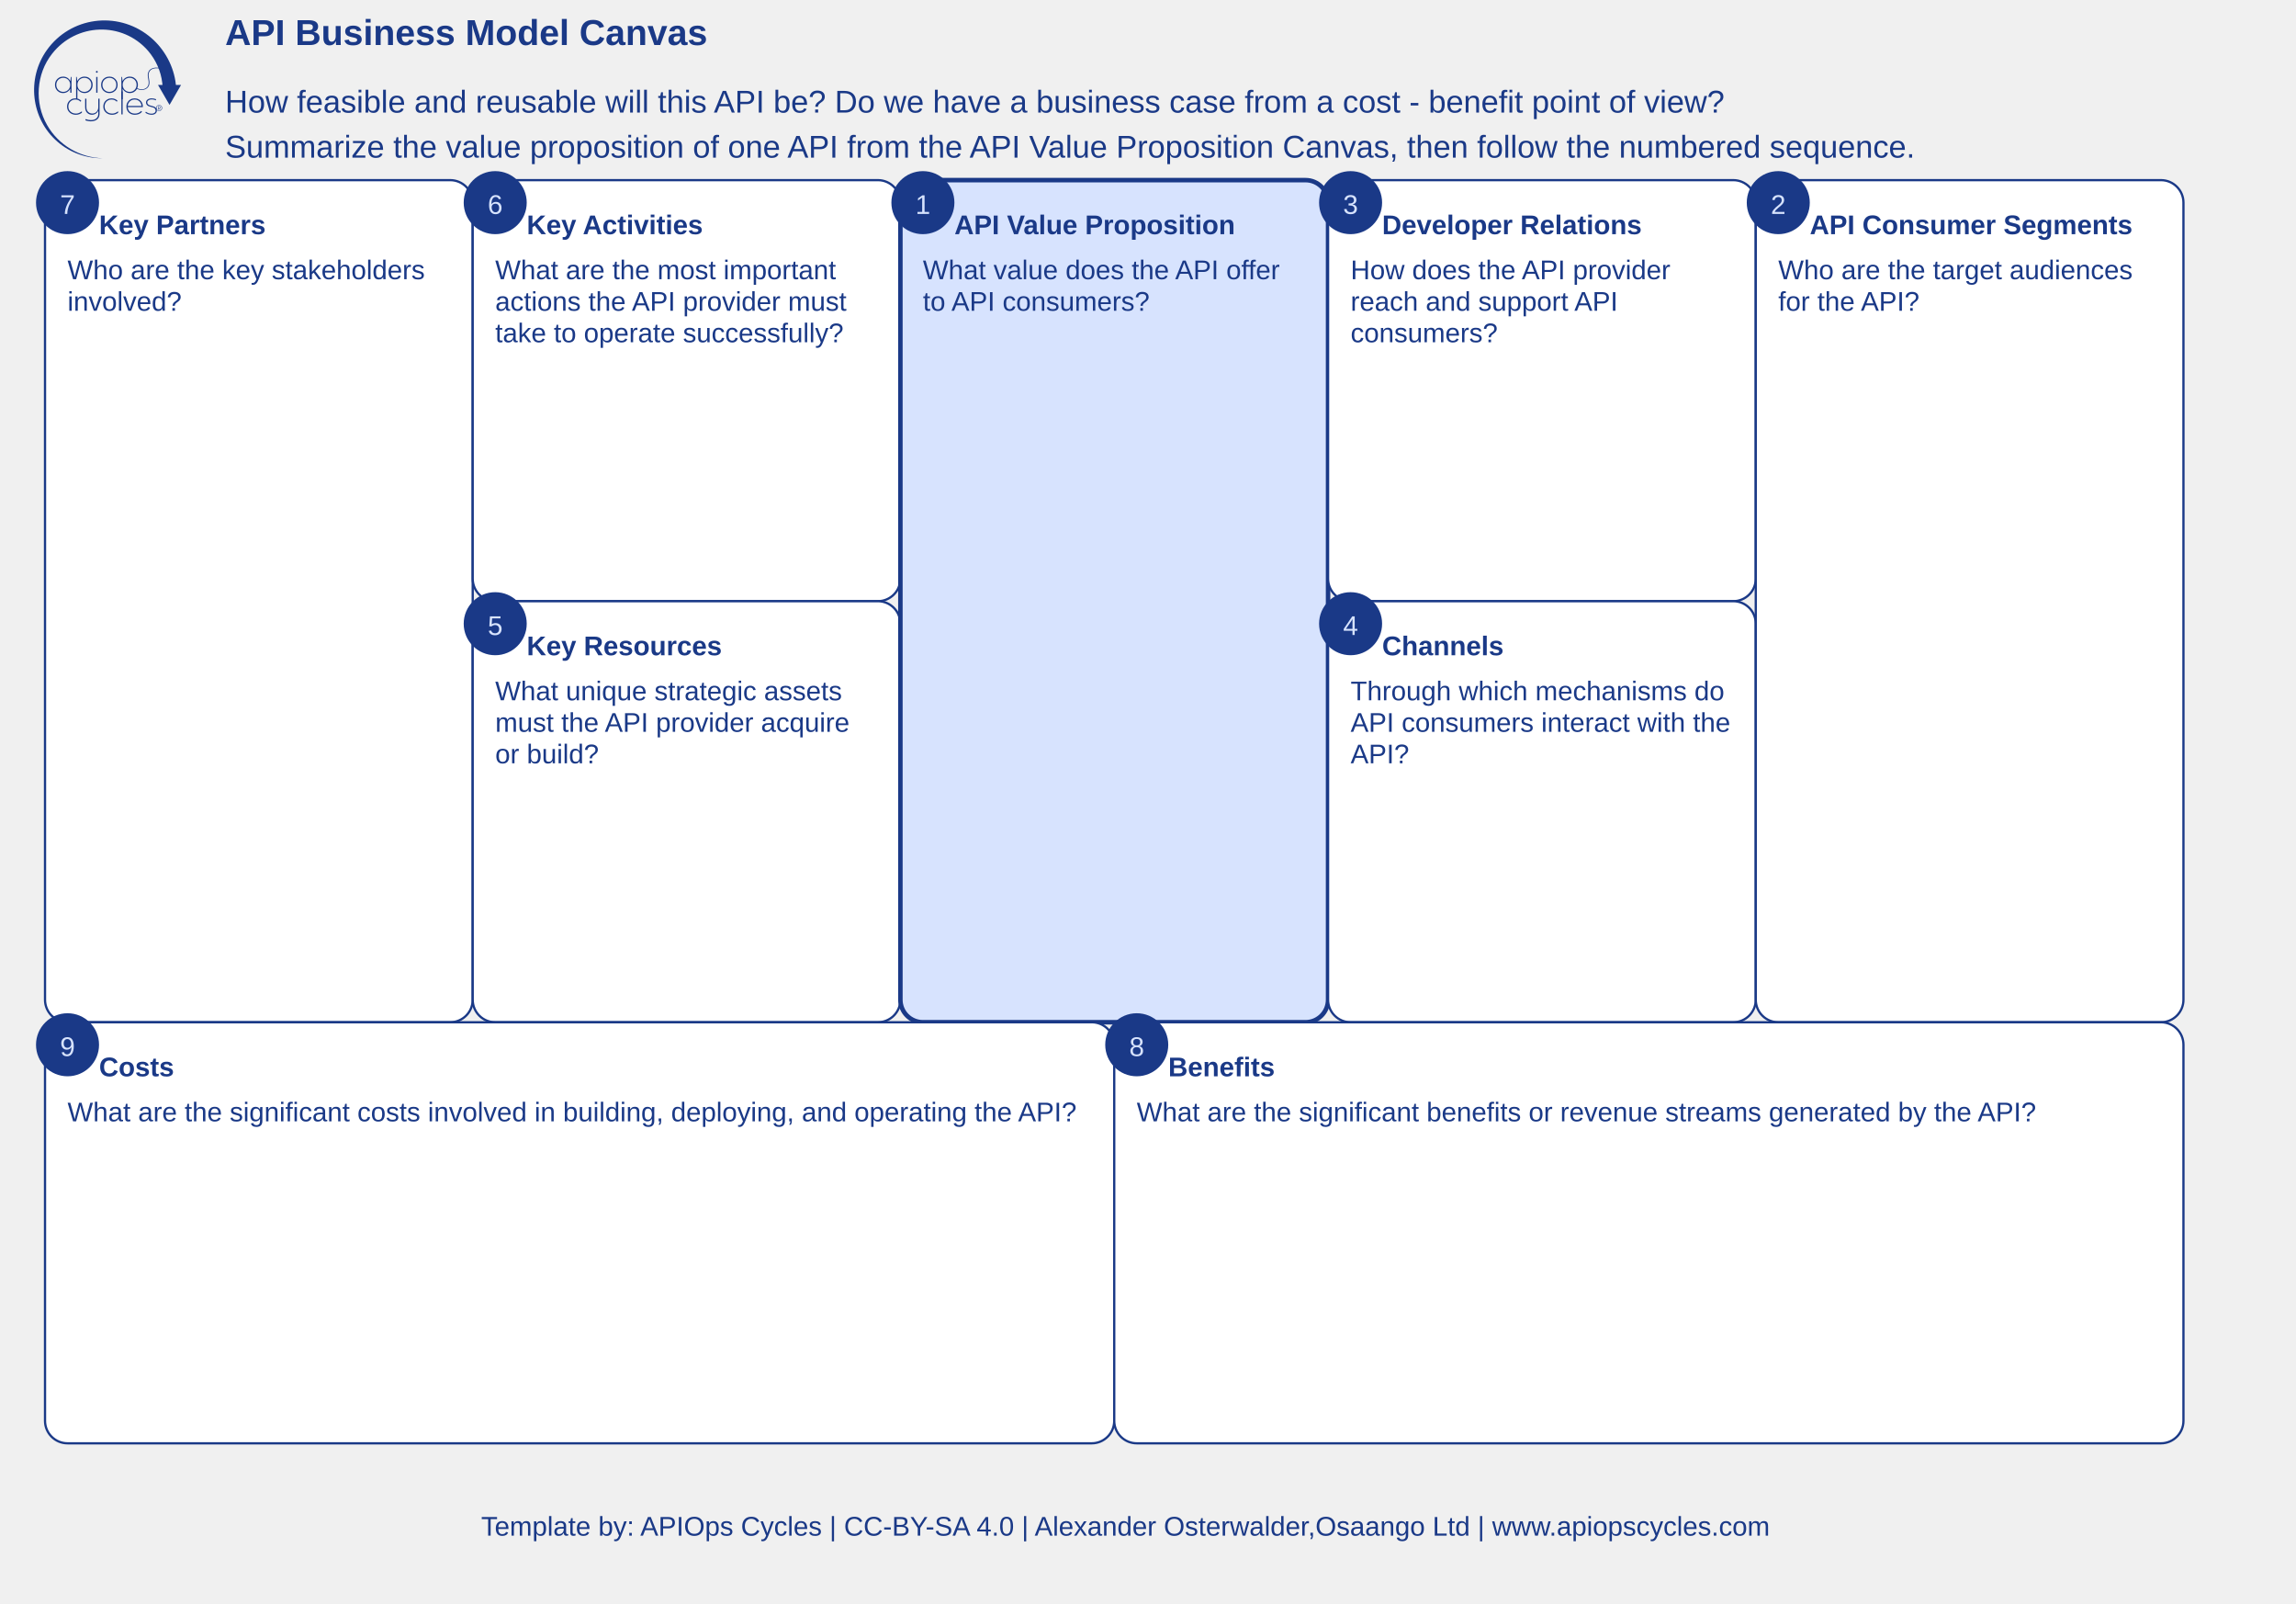
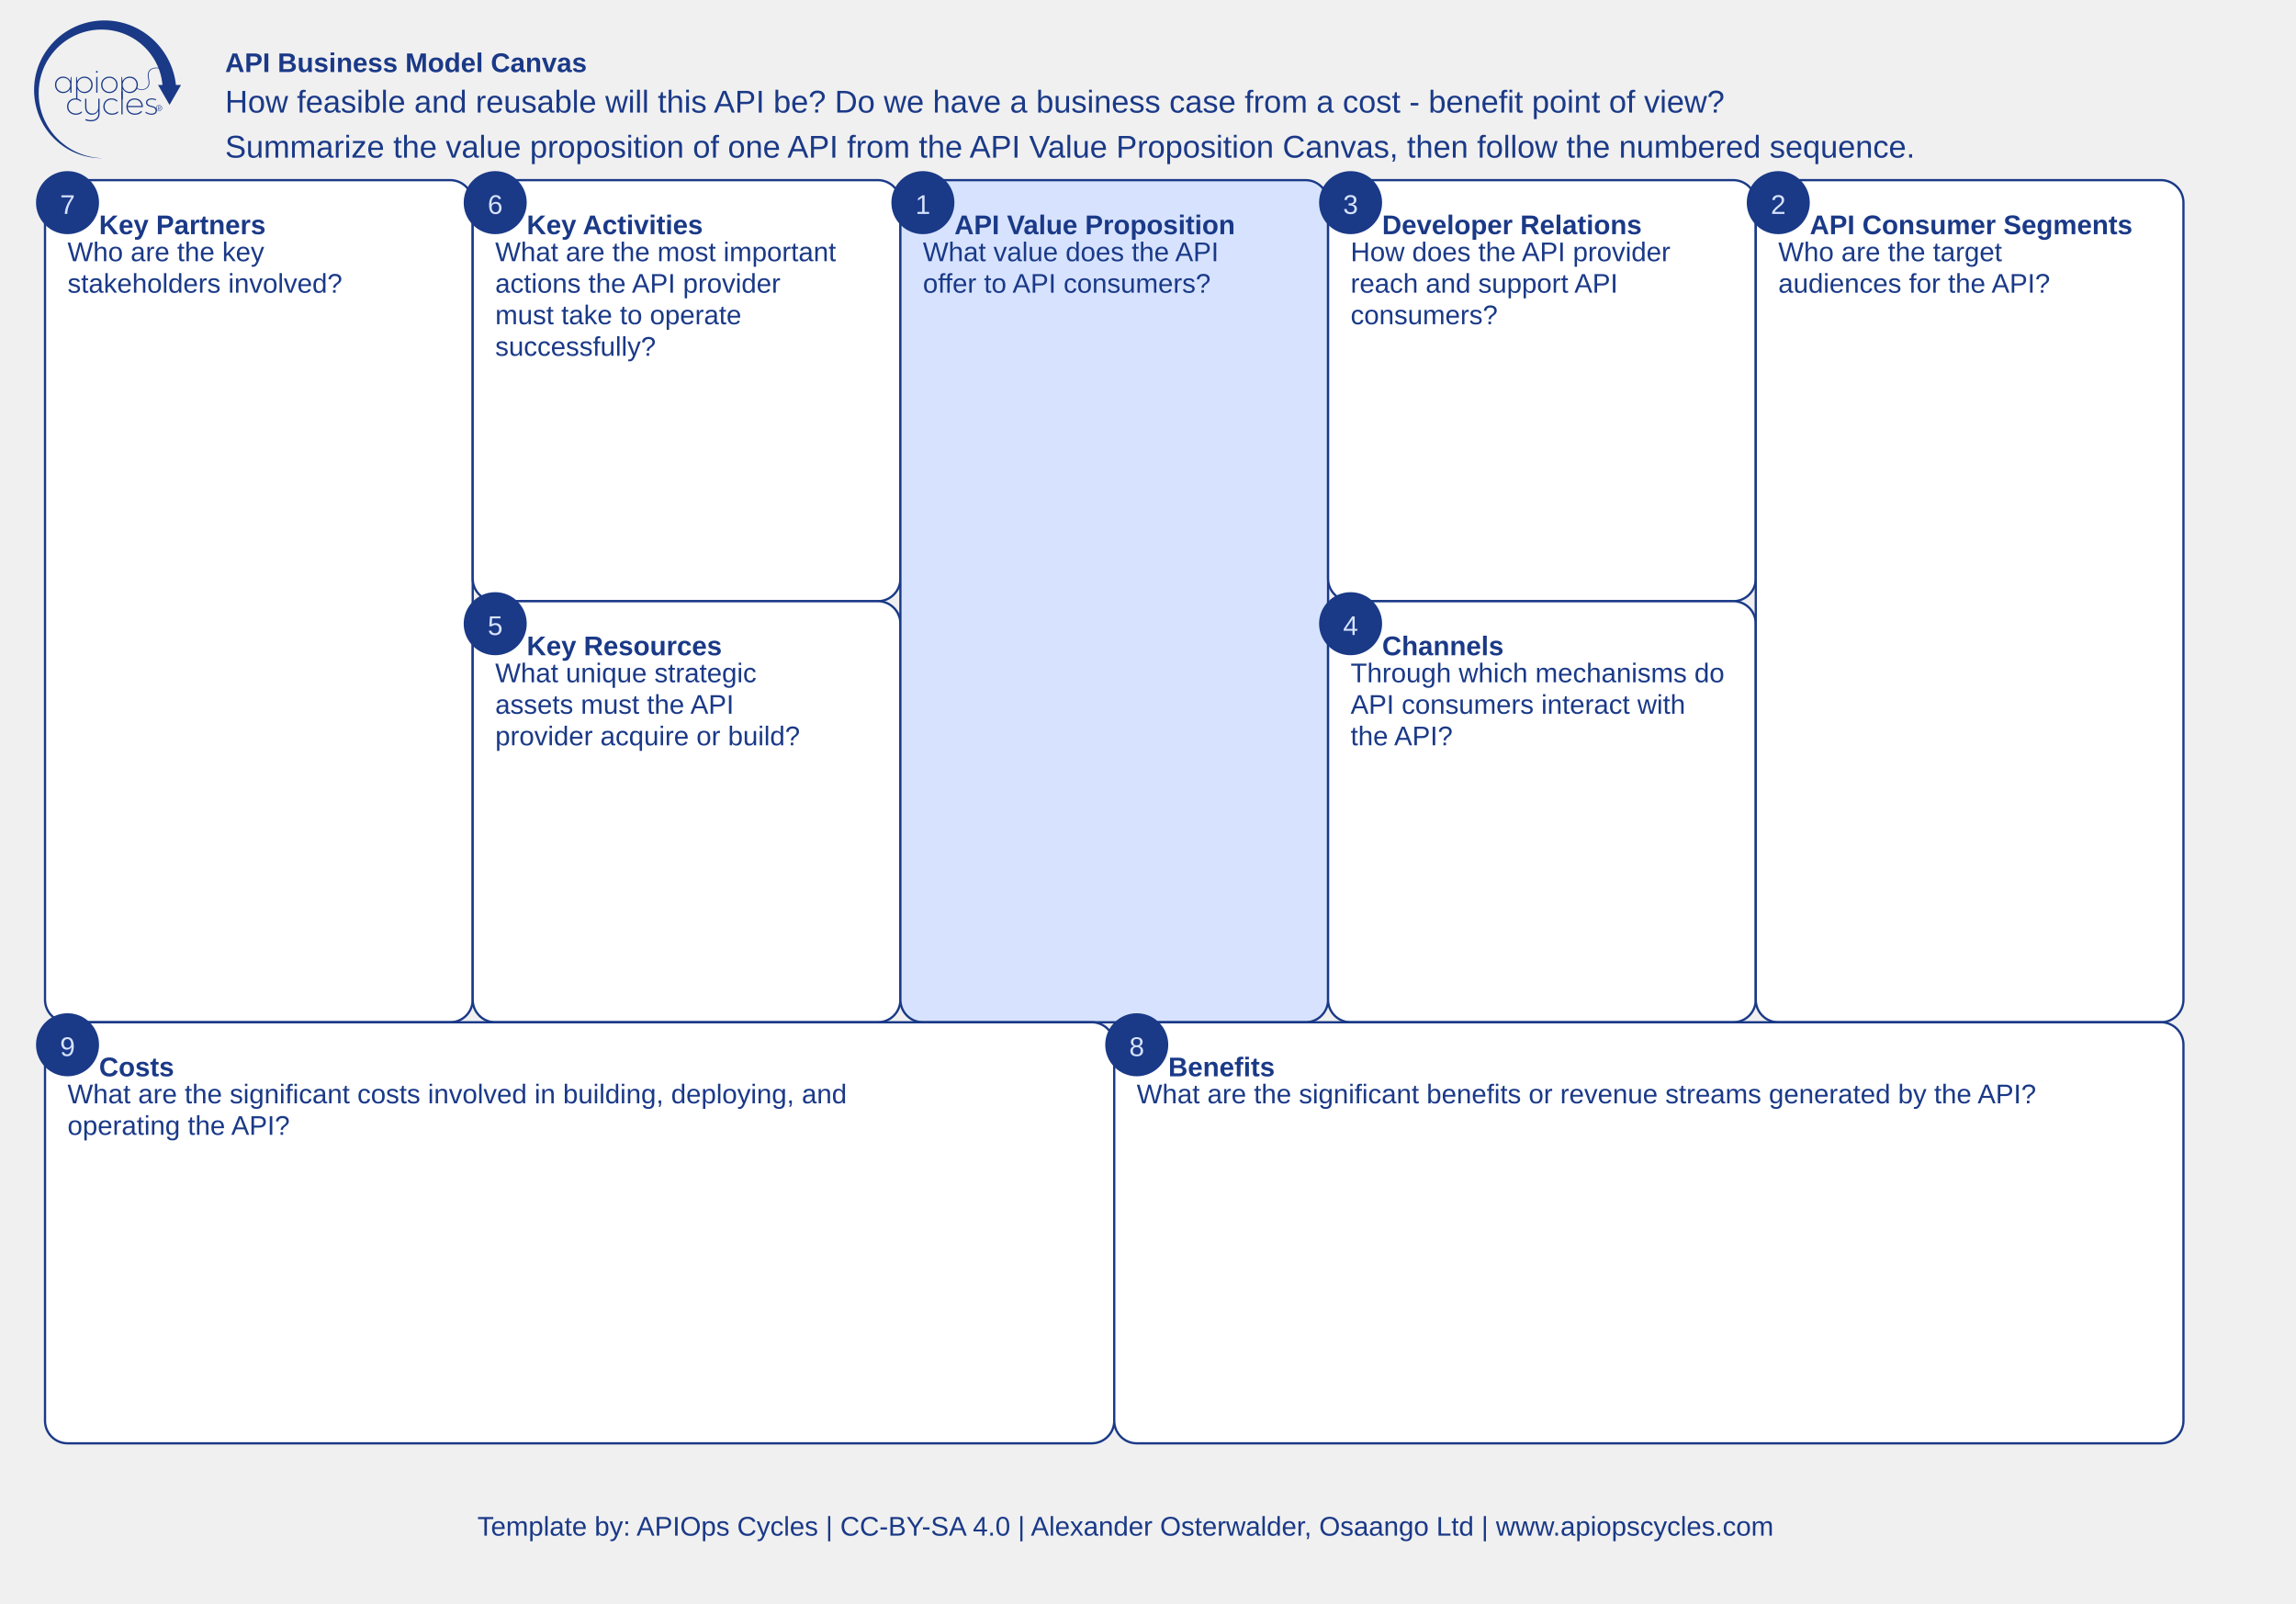
- <svg xmlns="http://www.w3.org/2000/svg" width="1020" height="712" style="background-color: rgb(245, 245, 255);">
-   <text x="100" y="20" text-anchor="start" font-family="Arial, sans-serif" font-size="16px" font-weight="bold" fill="#1a3987">API Business Model Canvas</text>
-   <text x="100" y="50" text-anchor="start" font-family="Arial, sans-serif" font-size="14px" fill="#1a3987">How feasible and reusable will this API be? Do we have a business case from a cost - benefit point of view?</text>
-   <text x="100" y="70" text-anchor="start" font-family="Arial, sans-serif" font-size="14px" fill="#1a3987">Summarize the value proposition of one API from the API Value Proposition Canvas, then follow the numbered sequence.</text>
-   <text x="500" y="682" text-anchor="middle" font-family="Arial, sans-serif" font-size="12" fill="#1a3987">Template by: APIOps Cycles | CC-BY-SA 4.0 | Alexander Osterwalder,Osaango Ltd | <a href="http://www.apiopscycles.com" target="_blank">www.apiopscycles.com</a>
-   </text>
-   <rect x="20" y="80" width="190" height="374" fill="#ffffff" stroke="#1a3987" rx="10" ry="10" stroke-width="1" />
-   <circle cx="30" cy="90" r="14" fill="#1a3987" />
-   <text x="30" y="95" text-anchor="middle" font-family="Arial, sans-serif" font-size="12px" fill="#d7e3fe">7</text>
-   <text x="44" y="104" font-family="Arial, sans-serif" font-size="12px" font-weight="bold" fill="#1a3987">Key Partners</text>
-   <g />
-   <text x="30" y="124" font-family="Arial, sans-serif" font-size="12px" fill="#1a3987">Who are the key stakeholders </text>
-   <text x="30" y="138" font-family="Arial, sans-serif" font-size="12px" fill="#1a3987">involved? </text>
-   <rect x="210" y="80" width="190" height="187" fill="#ffffff" stroke="#1a3987" rx="10" ry="10" stroke-width="1" />
-   <circle cx="220" cy="90" r="14" fill="#1a3987" />
-   <text x="220" y="95" text-anchor="middle" font-family="Arial, sans-serif" font-size="12px" fill="#d7e3fe">6</text>
-   <text x="234" y="104" font-family="Arial, sans-serif" font-size="12px" font-weight="bold" fill="#1a3987">Key Activities</text>
-   <g />
-   <text x="220" y="124" font-family="Arial, sans-serif" font-size="12px" fill="#1a3987">What are the most important </text>
-   <text x="220" y="138" font-family="Arial, sans-serif" font-size="12px" fill="#1a3987">actions the API provider must </text>
-   <text x="220" y="152" font-family="Arial, sans-serif" font-size="12px" fill="#1a3987">take to operate successfully? </text>
-   <rect x="210" y="267" width="190" height="187" fill="#ffffff" stroke="#1a3987" rx="10" ry="10" stroke-width="1" />
-   <circle cx="220" cy="277" r="14" fill="#1a3987" />
-   <text x="220" y="282" text-anchor="middle" font-family="Arial, sans-serif" font-size="12px" fill="#d7e3fe">5</text>
-   <text x="234" y="291" font-family="Arial, sans-serif" font-size="12px" font-weight="bold" fill="#1a3987">Key Resources</text>
-   <g />
-   <text x="220" y="311" font-family="Arial, sans-serif" font-size="12px" fill="#1a3987">What unique strategic assets </text>
-   <text x="220" y="325" font-family="Arial, sans-serif" font-size="12px" fill="#1a3987">must the API provider acquire </text>
-   <text x="220" y="339" font-family="Arial, sans-serif" font-size="12px" fill="#1a3987">or build? </text>
-   <rect x="400" y="80" width="190" height="374" fill="#ffffff" stroke="#1a3987" rx="10" ry="10" stroke-width="1" />
-   <rect x="400" y="80" width="190" height="374" fill="#d7e3fe" stroke="#1a3987" rx="10" ry="10" stroke-width="2" />
-   <circle cx="410" cy="90" r="14" fill="#1a3987" />
-   <text x="410" y="95" text-anchor="middle" font-family="Arial, sans-serif" font-size="12px" fill="#d7e3fe">1</text>
-   <text x="424" y="104" font-family="Arial, sans-serif" font-size="12px" font-weight="bold" fill="#1a3987">API Value Proposition</text>
-   <g />
-   <text x="410" y="124" font-family="Arial, sans-serif" font-size="12px" fill="#1a3987">What value does the API offer </text>
-   <text x="410" y="138" font-family="Arial, sans-serif" font-size="12px" fill="#1a3987">to API consumers? </text>
-   <rect x="590" y="80" width="190" height="187" fill="#ffffff" stroke="#1a3987" rx="10" ry="10" stroke-width="1" />
-   <circle cx="600" cy="90" r="14" fill="#1a3987" />
-   <text x="600" y="95" text-anchor="middle" font-family="Arial, sans-serif" font-size="12px" fill="#d7e3fe">3</text>
-   <text x="614" y="104" font-family="Arial, sans-serif" font-size="12px" font-weight="bold" fill="#1a3987">Developer Relations</text>
-   <g />
-   <text x="600" y="124" font-family="Arial, sans-serif" font-size="12px" fill="#1a3987">How does the API provider </text>
-   <text x="600" y="138" font-family="Arial, sans-serif" font-size="12px" fill="#1a3987">reach and support API </text>
-   <text x="600" y="152" font-family="Arial, sans-serif" font-size="12px" fill="#1a3987">consumers? </text>
-   <rect x="590" y="267" width="190" height="187" fill="#ffffff" stroke="#1a3987" rx="10" ry="10" stroke-width="1" />
-   <circle cx="600" cy="277" r="14" fill="#1a3987" />
-   <text x="600" y="282" text-anchor="middle" font-family="Arial, sans-serif" font-size="12px" fill="#d7e3fe">4</text>
-   <text x="614" y="291" font-family="Arial, sans-serif" font-size="12px" font-weight="bold" fill="#1a3987">Channels</text>
-   <g />
-   <text x="600" y="311" font-family="Arial, sans-serif" font-size="12px" fill="#1a3987">Through which mechanisms do </text>
-   <text x="600" y="325" font-family="Arial, sans-serif" font-size="12px" fill="#1a3987">API consumers interact with the </text>
-   <text x="600" y="339" font-family="Arial, sans-serif" font-size="12px" fill="#1a3987">API? </text>
-   <rect x="780" y="80" width="190" height="374" fill="#ffffff" stroke="#1a3987" rx="10" ry="10" stroke-width="1" />
-   <circle cx="790" cy="90" r="14" fill="#1a3987" />
-   <text x="790" y="95" text-anchor="middle" font-family="Arial, sans-serif" font-size="12px" fill="#d7e3fe">2</text>
-   <text x="804" y="104" font-family="Arial, sans-serif" font-size="12px" font-weight="bold" fill="#1a3987">API Consumer Segments</text>
-   <g />
-   <text x="790" y="124" font-family="Arial, sans-serif" font-size="12px" fill="#1a3987">Who are the target audiences </text>
-   <text x="790" y="138" font-family="Arial, sans-serif" font-size="12px" fill="#1a3987">for the API? </text>
-   <rect x="20" y="454" width="475" height="187" fill="#ffffff" stroke="#1a3987" rx="10" ry="10" stroke-width="1" />
-   <circle cx="30" cy="464" r="14" fill="#1a3987" />
-   <text x="30" y="469" text-anchor="middle" font-family="Arial, sans-serif" font-size="12px" fill="#d7e3fe">9</text>
-   <text x="44" y="478" font-family="Arial, sans-serif" font-size="12px" font-weight="bold" fill="#1a3987">Costs</text>
-   <g />
-   <text x="30" y="498" font-family="Arial, sans-serif" font-size="12px" fill="#1a3987">What are the significant costs involved in building, deploying, and operating the API? </text>
-   <rect x="495" y="454" width="475" height="187" fill="#ffffff" stroke="#1a3987" rx="10" ry="10" stroke-width="1" />
-   <circle cx="505" cy="464" r="14" fill="#1a3987" />
-   <text x="505" y="469" text-anchor="middle" font-family="Arial, sans-serif" font-size="12px" fill="#d7e3fe">8</text>
-   <text x="519" y="478" font-family="Arial, sans-serif" font-size="12px" font-weight="bold" fill="#1a3987">Benefits</text>
-   <g />
-   <text x="505" y="498" font-family="Arial, sans-serif" font-size="12px" fill="#1a3987">What are the significant benefits or revenue streams generated by the API? </text>
+ <svg xmlns="http://www.w3.org/2000/svg" width="1020" height="712" font-family="Arial, sans-serif" font-size="12" style="background-color: #f5f5ff">
  <defs>
    <filter id="shadow">
      <feDropShadow dx="3" dy="3" stdDeviation="2" flood-color="rgba(0, 0, 0, 0.2)" />
    </filter>
  </defs>
-   <g transform="translate(10, 5) scale(0.1, 0.1)">
+   <g transform="translate(10, 5) scale(0.1,0.1)">
    <svg width="756" zoomAndPan="magnify" viewBox="0 0 567 567" height="756" preserveAspectRatio="xMidYMid meet" version="1.0" id="svg47">
      <defs id="defs5">
        <g id="g1" />
        <clipPath id="ecfbc6fc50">
          <path d="M 0.5 0 L 566.5 0 L 566.5 566 L 0.5 566 Z M 0.5 0 " clip-rule="nonzero" id="path1" />
        </clipPath>
        <clipPath id="4ee1efe14e">
          <path d="M 38 30 L 528.191 30 L 528.191 490 L 38 490 Z M 38 30 " clip-rule="nonzero" id="path2" />
        </clipPath>
        <clipPath id="631ef147b9">
          <path d="M 380 187 L 464 187 L 464 283 L 380 283 Z M 380 187 " clip-rule="nonzero" id="path3" />
        </clipPath>
        <clipPath id="dc9e064c61">
          <path d="M 463.609 187.988 L 458.23 287.418 L 379.734 283.168 L 385.113 183.742 Z M 463.609 187.988 " clip-rule="nonzero" id="path4" />
        </clipPath>
        <clipPath id="06f743e2a4">
          <path d="M 379.477 282.957 L 384.855 183.527 L 463.352 187.773 L 457.973 287.203 Z M 379.477 282.957 " clip-rule="nonzero" id="path5" />
        </clipPath>
      </defs>
      <g clip-path="url(#4ee1efe14e)" id="g8" style="fill:#1a3987;fill-opacity:1">
        <path fill="#ffffff" d="M 116.617 434.637 C 158.09 470.828 212.988 490.789 267.996 489.473 C 191.457 488.059 119.762 445.711 81.969 379.109 C 39.125 305.152 45.559 208.793 98.371 141.828 C 178.516 39.051 332.074 32.734 418.133 131.543 C 443.988 161.492 460.848 199.008 465.605 238.27 C 465.902 240.664 466.145 243.062 466.34 245.465 L 451.488 245.465 L 489.855 311.918 L 528.223 245.465 L 511.156 245.465 C 510.668 240.906 510.059 236.363 509.301 231.844 C 499.641 173.074 467.293 118.582 420.492 81.809 C 314.559 -1.688 159.801 18.852 81.219 129.086 C 13.043 224.371 27.914 357.969 116.617 434.637 " fill-opacity="1" fill-rule="nonzero" id="path8" style="fill:#1a3987;fill-opacity:1" />
      </g>
      <g fill="#ffffff" fill-opacity="1" id="g11" style="fill:#1a3987;fill-opacity:1">
        <g transform="translate(143.5886, 343.5815)" id="g10" style="fill:#1a3987;fill-opacity:1">
          <g id="g9" style="fill:#1a3987;fill-opacity:1">
            <path d="M 34.234 1.172 C 28.742 1.172 23.773 0.016 19.328 -2.297 C 14.879 -4.617 11.363 -7.844 8.781 -11.969 C 6.195 -16.094 4.906 -20.832 4.906 -26.188 C 4.906 -31.551 6.129 -36.273 8.578 -40.359 C 11.035 -44.453 14.32 -47.66 18.438 -49.984 C 22.562 -52.305 27.176 -53.469 32.281 -53.469 C 36.207 -53.469 39.938 -52.781 43.469 -51.406 C 47 -50.031 49.973 -47.938 52.391 -45.125 L 49.547 -42.391 C 47.516 -44.672 45.039 -46.43 42.125 -47.672 C 39.219 -48.922 35.938 -49.547 32.281 -49.547 C 28.031 -49.547 24.141 -48.562 20.609 -46.594 C 17.078 -44.633 14.281 -41.906 12.219 -38.406 C 10.156 -34.906 9.125 -30.832 9.125 -26.188 C 9.125 -21.613 10.234 -17.562 12.453 -14.031 C 14.68 -10.5 17.691 -7.734 21.484 -5.734 C 25.273 -3.742 29.523 -2.75 34.234 -2.75 C 38.098 -2.75 41.629 -3.453 44.828 -4.859 C 48.035 -6.266 51.176 -8.113 54.25 -10.406 L 54.25 -5.594 C 51.438 -3.438 48.363 -1.77 45.031 -0.594 C 41.695 0.582 38.098 1.172 34.234 1.172 Z M 34.234 1.172 " id="path9" style="fill:#1a3987;fill-opacity:1" />
          </g>
        </g>
      </g>
      <g fill="#ffffff" fill-opacity="1" id="g14" style="fill:#1a3987;fill-opacity:1">
        <g transform="translate(200.9774, 343.5815)" id="g13" style="fill:#1a3987;fill-opacity:1">
          <g id="g12" style="fill:#1a3987;fill-opacity:1">
            <path d="M 26.688 23.156 C 24.988 23.156 23.039 22.988 20.844 22.656 C 18.656 22.332 16.461 21.91 14.266 21.391 C 12.078 20.867 10.102 20.312 8.344 19.719 L 9.422 15.594 C 11.973 16.582 14.848 17.398 18.047 18.047 C 21.254 18.703 24.164 19.031 26.781 19.031 C 31.289 19.031 35.41 18.312 39.141 16.875 C 42.867 15.438 45.859 13.113 48.109 9.906 C 50.367 6.707 51.5 2.52 51.5 -2.656 L 51.5 -11.281 L 51.016 -11.281 C 49.055 -7.488 46.273 -4.461 42.672 -2.203 C 39.078 0.047 35.086 1.172 30.703 1.172 C 26.191 1.172 22.203 0.16 18.734 -1.859 C 15.273 -3.891 12.562 -6.77 10.594 -10.5 C 8.633 -14.227 7.656 -18.645 7.656 -23.75 L 7.656 -52.391 L 11.875 -52.391 L 11.875 -23.844 C 11.875 -19.52 12.723 -15.789 14.422 -12.656 C 16.117 -9.52 18.473 -7.098 21.484 -5.391 C 24.492 -3.691 27.895 -2.844 31.688 -2.844 C 35.352 -2.844 38.688 -3.738 41.688 -5.531 C 44.695 -7.332 47.082 -9.801 48.844 -12.938 C 50.613 -16.082 51.5 -19.719 51.5 -23.844 L 51.5 -52.391 L 55.719 -52.391 L 55.719 -2.656 C 55.719 3.301 54.395 8.191 51.75 12.016 C 49.102 15.848 45.586 18.66 41.203 20.453 C 36.816 22.254 31.977 23.156 26.688 23.156 Z M 26.688 23.156 " id="path11" style="fill:#1a3987;fill-opacity:1" />
          </g>
        </g>
      </g>
      <g fill="#ffffff" fill-opacity="1" id="g17" style="fill:#1a3987;fill-opacity:1">
        <g transform="translate(264.3502, 343.5815)" id="g16" style="fill:#1a3987;fill-opacity:1">
          <g id="g15" style="fill:#1a3987;fill-opacity:1">
            <path d="M 34.234 1.172 C 28.742 1.172 23.773 0.016 19.328 -2.297 C 14.879 -4.617 11.363 -7.844 8.781 -11.969 C 6.195 -16.094 4.906 -20.832 4.906 -26.188 C 4.906 -31.551 6.129 -36.273 8.578 -40.359 C 11.035 -44.453 14.32 -47.66 18.438 -49.984 C 22.562 -52.305 27.176 -53.469 32.281 -53.469 C 36.207 -53.469 39.938 -52.781 43.469 -51.406 C 47 -50.031 49.973 -47.938 52.391 -45.125 L 49.547 -42.391 C 47.516 -44.672 45.039 -46.43 42.125 -47.672 C 39.219 -48.922 35.938 -49.547 32.281 -49.547 C 28.031 -49.547 24.141 -48.562 20.609 -46.594 C 17.078 -44.633 14.281 -41.906 12.219 -38.406 C 10.156 -34.906 9.125 -30.832 9.125 -26.188 C 9.125 -21.613 10.234 -17.562 12.453 -14.031 C 14.68 -10.5 17.691 -7.734 21.484 -5.734 C 25.273 -3.742 29.523 -2.75 34.234 -2.75 C 38.098 -2.75 41.629 -3.453 44.828 -4.859 C 48.035 -6.266 51.176 -8.113 54.25 -10.406 L 54.25 -5.594 C 51.438 -3.438 48.363 -1.77 45.031 -0.594 C 41.695 0.582 38.098 1.172 34.234 1.172 Z M 34.234 1.172 " id="path14" style="fill:#1a3987;fill-opacity:1" />
          </g>
        </g>
      </g>
      <g fill="#ffffff" fill-opacity="1" id="g20" style="fill:#1a3987;fill-opacity:1">
        <g transform="translate(321.739, 343.5815)" id="g19" style="fill:#1a3987;fill-opacity:1">
          <g id="g18" style="fill:#1a3987;fill-opacity:1">
            <path d="M 7.656 0 L 7.656 -76.422 L 11.875 -76.422 L 11.875 0 Z M 7.656 0 " id="path17" style="fill:#1a3987;fill-opacity:1" />
          </g>
        </g>
      </g>
      <g fill="#ffffff" fill-opacity="1" id="g23" style="fill:#1a3987;fill-opacity:1">
        <g transform="translate(341.261, 343.5815)" id="g22" style="fill:#1a3987;fill-opacity:1">
          <g id="g21" style="fill:#1a3987;fill-opacity:1">
            <path d="M 33.266 1.172 C 27.566 1.172 22.594 0.016 18.344 -2.297 C 14.094 -4.617 10.789 -7.844 8.438 -11.969 C 6.082 -16.094 4.906 -20.832 4.906 -26.188 C 4.906 -31.551 6.129 -36.273 8.578 -40.359 C 11.035 -44.453 14.32 -47.66 18.438 -49.984 C 22.562 -52.305 27.176 -53.469 32.281 -53.469 C 37.383 -53.469 42.008 -52.305 46.156 -49.984 C 50.312 -47.66 53.598 -44.453 56.016 -40.359 C 58.441 -36.273 59.656 -31.551 59.656 -26.188 L 59.656 -24.328 L 9.219 -24.328 C 9.477 -20.078 10.641 -16.316 12.703 -13.047 C 14.766 -9.773 17.547 -7.238 21.047 -5.438 C 24.547 -3.645 28.617 -2.75 33.266 -2.75 C 37.316 -2.75 41.172 -3.5 44.828 -5 C 48.492 -6.508 51.602 -8.766 54.156 -11.766 L 56.906 -8.531 C 53.895 -5.133 50.328 -2.664 46.203 -1.125 C 42.086 0.406 37.773 1.172 33.266 1.172 Z M 9.219 -28.156 L 55.328 -28.156 C 55.066 -32.406 53.875 -36.133 51.75 -39.344 C 49.625 -42.551 46.875 -45.051 43.5 -46.844 C 40.133 -48.645 36.395 -49.547 32.281 -49.547 C 28.219 -49.547 24.504 -48.645 21.141 -46.844 C 17.773 -45.051 15.031 -42.551 12.906 -39.344 C 10.781 -36.133 9.551 -32.406 9.219 -28.156 Z M 9.219 -28.156 " id="path20" style="fill:#1a3987;fill-opacity:1" />
          </g>
        </g>
      </g>
      <g fill="#ffffff" fill-opacity="1" id="g26" style="fill:#1a3987;fill-opacity:1">
        <g transform="translate(405.8111, 343.5815)" id="g25" style="fill:#1a3987;fill-opacity:1">
          <g id="g24" style="fill:#1a3987;fill-opacity:1">
            <path d="M 24.328 1.172 C 20.211 1.172 16.367 0.52 12.797 -0.781 C 9.234 -2.094 6.145 -3.695 3.531 -5.594 L 5.203 -9.031 C 7.492 -7.195 10.27 -5.641 13.531 -4.359 C 16.801 -3.086 20.336 -2.453 24.141 -2.453 C 28.316 -2.453 31.613 -3.383 34.031 -5.25 C 36.457 -7.113 37.672 -9.516 37.672 -12.453 C 37.672 -15.535 36.656 -18.07 34.625 -20.062 C 32.602 -22.062 28.711 -23.648 22.953 -24.828 C 16.68 -26.129 12.234 -28.07 9.609 -30.656 C 6.992 -33.238 5.688 -36.426 5.688 -40.219 C 5.688 -42.645 6.453 -44.852 7.984 -46.844 C 9.523 -48.844 11.672 -50.445 14.422 -51.656 C 17.172 -52.863 20.375 -53.469 24.031 -53.469 C 27.102 -53.469 29.832 -53.207 32.219 -52.688 C 34.613 -52.164 36.859 -51.508 38.953 -50.719 L 38.953 -46.797 C 36.984 -47.648 34.77 -48.367 32.312 -48.953 C 29.863 -49.547 27.07 -49.844 23.938 -49.844 C 19.75 -49.844 16.363 -48.895 13.781 -47 C 11.195 -45.102 9.906 -42.844 9.906 -40.219 C 9.906 -38.457 10.312 -36.836 11.125 -35.359 C 11.945 -33.891 13.406 -32.582 15.5 -31.438 C 17.594 -30.301 20.602 -29.305 24.531 -28.453 C 30.938 -27.078 35.43 -25.098 38.016 -22.516 C 40.598 -19.93 41.891 -16.613 41.891 -12.562 C 41.891 -8.633 40.301 -5.363 37.125 -2.75 C 33.957 -0.133 29.691 1.172 24.328 1.172 Z M 24.328 1.172 " id="path23" style="fill:#1a3987;fill-opacity:1" />
          </g>
        </g>
      </g>
      <g fill="#ffffff" fill-opacity="1" id="g29" style="fill:#1a3987;fill-opacity:1">
        <g transform="translate(103.1736,271.3029)" id="g28" style="fill:#1a3987;fill-opacity:1">
          <g id="g27" style="fill:#1a3987;fill-opacity:1">
            <path d="m 31.969,1.188 c -4.98,0 -9.508,-1.164 -13.578,-3.484 -4.062,-2.332 -7.293,-5.566 -9.688,-9.703 -2.398,-4.133 -3.594,-8.891 -3.594,-14.266 0,-5.375 1.195,-10.109 3.594,-14.203 2.395,-4.102 5.625,-7.316 9.688,-9.641 4.07,-2.332 8.598,-3.5 13.578,-3.5 5.188,0 9.875,1.262 14.062,3.781 4.195,2.523 7.414,5.98 9.656,10.375 h 0.578 L 57.844,-52.531 h 2.266 V 0 H 55.875 V -12.297 H 55.281 C 52.988,-8.098 49.789,-4.801 45.688,-2.406 41.594,-0.008 37.02,1.188 31.969,1.188 Z M 32.562,-2.75 c 4.332,0 8.25,-1 11.75,-3 3.508,-2 6.297,-4.77 8.359,-8.312 2.07,-3.539 3.109,-7.609 3.109,-12.203 0,-4.656 -1.039,-8.738 -3.109,-12.25 -2.062,-3.508 -4.852,-6.242 -8.359,-8.203 -3.5,-1.969 -7.418,-2.953 -11.75,-2.953 -4.262,0 -8.148,0.984 -11.656,2.953 -3.512,1.961 -6.32,4.695 -8.422,8.203 -2.094,3.512 -3.141,7.594 -3.141,12.25 0,4.594 1.031,8.664 3.094,12.203 2.07,3.543 4.879,6.312 8.422,8.312 3.539,2 7.441,3 11.703,3 z m 0,0" id="path26" style="fill:#1a3987;fill-opacity:1" />
          </g>
        </g>
      </g>
      <g fill="#ffffff" fill-opacity="1" id="g32" style="fill:#1a3987;fill-opacity:1">
        <g transform="translate(170.9521,271.3029)" id="g31" style="fill:#1a3987;fill-opacity:1">
          <g id="g30" style="fill:#1a3987;fill-opacity:1">
            <path d="M 7.672,21.734 V -52.531 H 9.938 l 1.578,13.078 H 12 c 2.289,-4.395 5.535,-7.852 9.734,-10.375 4.195,-2.52 8.891,-3.781 14.078,-3.781 4.977,0 9.5,1.168 13.562,3.5 4.07,2.324 7.305,5.539 9.703,9.641 2.395,4.094 3.594,8.828 3.594,14.203 0,5.375 -1.199,10.133 -3.594,14.266 C 56.68,-7.863 53.445,-4.629 49.375,-2.297 45.312,0.023 40.789,1.188 35.812,1.188 30.82,1.188 26.258,-0.008 22.125,-2.406 18,-4.801 14.789,-8.066 12.5,-12.203 h -0.594 v 33.938 z M 35.219,-2.75 c 4.258,0 8.145,-1 11.656,-3 3.508,-2 6.297,-4.77 8.359,-8.312 2.07,-3.539 3.109,-7.609 3.109,-12.203 0,-4.656 -1.039,-8.738 -3.109,-12.25 -2.062,-3.508 -4.852,-6.242 -8.359,-8.203 -3.512,-1.969 -7.398,-2.953 -11.656,-2.953 -4.262,0 -8.164,0.984 -11.703,2.953 -3.543,1.961 -6.352,4.695 -8.422,8.203 -2.062,3.512 -3.094,7.594 -3.094,12.25 0,4.594 1.031,8.664 3.094,12.203 2.07,3.543 4.879,6.312 8.422,8.312 3.539,2 7.441,3 11.703,3 z m 0,0" id="path29" style="fill:#1a3987;fill-opacity:1" />
          </g>
        </g>
      </g>
      <g fill="#ffffff" fill-opacity="1" id="g35" style="fill:#1a3987;fill-opacity:1">
        <g transform="translate(238.2387, 271.3029)" id="g34" style="fill:#1a3987;fill-opacity:1">
          <g id="g33" style="fill:#1a3987;fill-opacity:1">
            <path d="M 9.438 -66.406 C 8.594 -66.406 7.859 -66.711 7.234 -67.328 C 6.609 -67.953 6.297 -68.691 6.297 -69.547 C 6.297 -70.398 6.609 -71.117 7.234 -71.703 C 7.859 -72.297 8.594 -72.594 9.438 -72.594 C 10.289 -72.594 11.016 -72.297 11.609 -71.703 C 12.203 -71.117 12.5 -70.398 12.5 -69.547 C 12.5 -68.691 12.203 -67.953 11.609 -67.328 C 11.016 -66.711 10.289 -66.406 9.438 -66.406 Z M 7.281 0 L 7.281 -52.531 L 11.609 -52.531 L 11.609 0 Z M 7.281 0 " id="path32" style="fill:#1a3987;fill-opacity:1" />
          </g>
        </g>
      </g>
      <g fill="#ffffff" fill-opacity="1" id="g38" style="fill:#1a3987;fill-opacity:1">
        <g transform="translate(257.0278,271.3029)" id="g37" style="fill:#1a3987;fill-opacity:1">
          <g id="g36" style="fill:#1a3987;fill-opacity:1">
            <path d="m 32.359,1.188 c -5.117,0 -9.742,-1.164 -13.875,-3.484 -4.125,-2.332 -7.418,-5.566 -9.875,-9.703 -2.461,-4.133 -3.688,-8.891 -3.688,-14.266 0,-5.375 1.227,-10.109 3.688,-14.203 2.457,-4.102 5.75,-7.316 9.875,-9.641 4.133,-2.332 8.758,-3.5 13.875,-3.5 5.113,0 9.738,1.168 13.875,3.5 4.133,2.324 7.43,5.539 9.891,9.641 2.457,4.094 3.688,8.828 3.688,14.203 0,5.375 -1.23,10.133 -3.688,14.266 -2.461,4.137 -5.758,7.371 -9.891,9.703 -4.137,2.32 -8.762,3.484 -13.875,3.484 z m 0,-3.938 c 4.332,0 8.254,-1 11.766,-3 3.508,-2 6.297,-4.77 8.359,-8.312 2.062,-3.539 3.094,-7.609 3.094,-12.203 0,-4.656 -1.031,-8.738 -3.094,-12.25 -2.062,-3.508 -4.852,-6.242 -8.359,-8.203 -3.512,-1.969 -7.434,-2.953 -11.766,-2.953 -4.262,0 -8.164,0.984 -11.703,2.953 -3.543,1.961 -6.344,4.695 -8.406,8.203 -2.062,3.512 -3.094,7.594 -3.094,12.25 0,4.594 1.031,8.664 3.094,12.203 2.062,3.543 4.863,6.312 8.406,8.312 3.539,2 7.441,3 11.703,3 z m 0,0" id="path35" style="fill:#1a3987;fill-opacity:1" />
          </g>
        </g>
      </g>
      <g fill="#ffffff" fill-opacity="1" id="g41" style="fill:#1a3987;fill-opacity:1">
        <g transform="translate(321.7568,271.3029)" id="g40" style="fill:#1a3987;fill-opacity:1">
          <g id="g39" style="fill:#1a3987;fill-opacity:1">
            <path d="M 7.672,21.734 V -52.531 H 9.938 l 1.578,13.078 H 12 c 2.289,-4.395 5.535,-7.852 9.734,-10.375 4.195,-2.52 8.891,-3.781 14.078,-3.781 4.977,0 9.5,1.168 13.562,3.5 4.07,2.324 7.305,5.539 9.703,9.641 2.395,4.094 3.594,8.828 3.594,14.203 0,5.375 -1.199,10.133 -3.594,14.266 C 56.68,-7.863 53.445,-4.629 49.375,-2.297 45.312,0.023 40.789,1.188 35.812,1.188 30.82,1.188 26.258,-0.008 22.125,-2.406 18,-4.801 14.789,-8.066 12.5,-12.203 h -0.594 v 33.938 z M 35.219,-2.75 c 4.258,0 8.145,-1 11.656,-3 3.508,-2 6.297,-4.77 8.359,-8.312 2.07,-3.539 3.109,-7.609 3.109,-12.203 0,-4.656 -1.039,-8.738 -3.109,-12.25 -2.062,-3.508 -4.852,-6.242 -8.359,-8.203 -3.512,-1.969 -7.398,-2.953 -11.656,-2.953 -4.262,0 -8.164,0.984 -11.703,2.953 -3.543,1.961 -6.352,4.695 -8.422,8.203 -2.062,3.512 -3.094,7.594 -3.094,12.25 0,4.594 1.031,8.664 3.094,12.203 2.07,3.543 4.879,6.312 8.422,8.312 3.539,2 7.441,3 11.703,3 z m 0,0" id="path38" style="fill:#1a3987;fill-opacity:1" />
          </g>
        </g>
      </g>
      <g fill="#ffffff" fill-opacity="1" id="g44" style="fill:#1a3987;fill-opacity:1">
        <g transform="translate(443.0016, 344.7426)" id="g43" style="fill:#1a3987;fill-opacity:1">
          <g id="g42" style="fill:#1a3987;fill-opacity:1">
            <path d="M 12.016 -12.578 C 10.18 -12.578 8.504 -13.008 6.984 -13.875 C 5.461 -14.75 4.242 -15.93 3.328 -17.422 C 2.41 -18.91 1.953 -20.602 1.953 -22.5 C 1.953 -24.426 2.41 -26.133 3.328 -27.625 C 4.242 -29.113 5.461 -30.289 6.984 -31.156 C 8.504 -32.031 10.18 -32.469 12.016 -32.469 C 13.879 -32.469 15.586 -32.031 17.141 -31.156 C 18.691 -30.289 19.926 -29.113 20.844 -27.625 C 21.758 -26.133 22.219 -24.426 22.219 -22.5 C 22.219 -20.602 21.758 -18.91 20.844 -17.422 C 19.926 -15.93 18.691 -14.75 17.141 -13.875 C 15.586 -13.008 13.879 -12.578 12.016 -12.578 Z M 12.016 -13.922 C 13.691 -13.922 15.172 -14.285 16.453 -15.016 C 17.742 -15.742 18.766 -16.754 19.516 -18.047 C 20.266 -19.336 20.641 -20.82 20.641 -22.5 C 20.641 -24.207 20.266 -25.703 19.516 -26.984 C 18.766 -28.273 17.742 -29.285 16.453 -30.016 C 15.172 -30.742 13.691 -31.109 12.016 -31.109 C 10.398 -31.109 8.957 -30.742 7.688 -30.016 C 6.414 -29.285 5.414 -28.273 4.688 -26.984 C 3.957 -25.703 3.594 -24.207 3.594 -22.5 C 3.594 -20.82 3.957 -19.336 4.688 -18.047 C 5.414 -16.754 6.414 -15.742 7.688 -15.016 C 8.957 -14.285 10.398 -13.922 12.016 -13.922 Z M 8.578 -16.859 L 8.578 -28.312 L 11.547 -28.312 C 13.285 -28.312 14.539 -27.879 15.312 -27.016 C 16.094 -26.148 16.484 -25.109 16.484 -23.891 C 16.484 -23.086 16.281 -22.352 15.875 -21.688 C 15.477 -21.02 14.875 -20.516 14.062 -20.172 L 16.484 -16.859 L 14.672 -16.859 L 12.578 -19.75 L 10.109 -19.75 L 10.109 -16.859 Z M 10.109 -20.906 L 11.453 -20.906 C 12.766 -20.906 13.664 -21.188 14.156 -21.75 C 14.656 -22.312 14.906 -23.023 14.906 -23.891 C 14.906 -24.797 14.656 -25.551 14.156 -26.156 C 13.664 -26.758 12.766 -27.062 11.453 -27.062 L 10.109 -27.062 Z M 10.109 -20.906 " id="path41" style="fill:#1a3987;fill-opacity:1" />
          </g>
        </g>
      </g>
      <g clip-path="url(#631ef147b9)" id="g47" transform="matrix(0.9917124,0,0,0.7826673,3.840058,40.77719)" style="fill:#1a3987;fill-opacity:1">
        <g clip-path="url(#dc9e064c61)" id="g46" style="fill:#1a3987;fill-opacity:1">
          <g clip-path="url(#06f743e2a4)" id="g45" style="fill:#1a3987;fill-opacity:1">
            <path fill="#ffffff" d="m 380.312,275.602 c -0.469,0.598 -0.363,1.461 0.23,1.93 5.379,4.219 12.348,6.117 19.121,5.199 6.773,-0.918 12.988,-4.594 17.051,-10.094 4.625,-6.254 6.59,-14.914 5.836,-25.734 -0.27,-3.887 -0.832,-7.789 -1.375,-11.559 -0.668,-4.652 -1.359,-9.465 -1.492,-14.203 -0.188,-6.918 0.91,-16.555 7.211,-23.152 3.93,-4.113 9.719,-6.754 16.297,-7.43 5.484,-0.566 11.523,0.164 18.465,2.23 0.727,0.215 1.492,-0.199 1.707,-0.926 0.031,-0.105 0.051,-0.211 0.059,-0.32 0.031,-0.617 -0.359,-1.203 -0.98,-1.387 -7.297,-2.172 -13.684,-2.934 -19.531,-2.332 -7.23,0.746 -13.621,3.68 -18,8.266 -6.957,7.281 -8.176,17.684 -7.973,25.129 0.133,4.895 0.84,9.785 1.52,14.516 0.535,3.723 1.09,7.57 1.352,11.359 0.707,10.148 -1.078,18.195 -5.301,23.91 -3.57,4.832 -9.258,8.199 -15.211,9.004 -5.953,0.805 -12.328,-0.93 -17.055,-4.637 -0.598,-0.469 -1.461,-0.367 -1.93,0.23 z m 0,0" fill-opacity="1" fill-rule="nonzero" id="path44" style="fill:#1a3987;fill-opacity:1" />
          </g>
        </g>
      </g>
    </svg>
  </g>
+   <text x="100" y="32" font-weight="bold" fill="#1a3987">API Business Model Canvas</text>
+   <text x="100" y="50" text-anchor="start" font-family="Arial, sans-serif" font-size="14" fill="#1a3987">How feasible and reusable will this API be? Do we have a business case from a cost - benefit point of view?</text>
+   <text x="100" y="70" text-anchor="start" font-family="Arial, sans-serif" font-size="14" fill="#1a3987">Summarize the value proposition of one API from the API Value Proposition Canvas, then follow the numbered sequence.</text>
+   <rect x="20" y="80" width="190" height="374" fill="#ffffff" stroke="#1a3987" rx="10" ry="10" />
+   <circle cx="30" cy="90" r="14" fill="#1a3987" />
+   <text x="30" y="95" text-anchor="middle" font-family="Arial, sans-serif" font-size="12" fill="#d7e3fe">7</text>
+   <text x="44" y="104" font-weight="bold" fill="#1a3987">Key Partners</text>
+   <text x="30" y="116" fill="#1a3987">
+     <tspan>Who are the key</tspan>
+     <tspan x="30" dy="14">stakeholders involved?</tspan>
+   </text>
+   <rect x="210" y="80" width="190" height="187" fill="#ffffff" stroke="#1a3987" rx="10" ry="10" />
+   <circle cx="220" cy="90" r="14" fill="#1a3987" />
+   <text x="220" y="95" text-anchor="middle" font-family="Arial, sans-serif" font-size="12" fill="#d7e3fe">6</text>
+   <text x="234" y="104" font-weight="bold" fill="#1a3987">Key Activities</text>
+   <text x="220" y="116" fill="#1a3987">
+     <tspan>What are the most important</tspan>
+     <tspan x="220" dy="14">actions the API provider</tspan>
+     <tspan x="220" dy="14">must take to operate</tspan>
+     <tspan x="220" dy="14">successfully?</tspan>
+   </text>
+   <rect x="210" y="267" width="190" height="187" fill="#ffffff" stroke="#1a3987" rx="10" ry="10" />
+   <circle cx="220" cy="277" r="14" fill="#1a3987" />
+   <text x="220" y="282" text-anchor="middle" font-family="Arial, sans-serif" font-size="12" fill="#d7e3fe">5</text>
+   <text x="234" y="291" font-weight="bold" fill="#1a3987">Key Resources</text>
+   <text x="220" y="303" fill="#1a3987">
+     <tspan>What unique strategic</tspan>
+     <tspan x="220" dy="14">assets must the API</tspan>
+     <tspan x="220" dy="14">provider acquire or build?</tspan>
+   </text>
+   <rect x="400" y="80" width="190" height="374" fill="#d7e3fe" stroke="#1a3987" rx="10" ry="10" />
+   <circle cx="410" cy="90" r="14" fill="#1a3987" />
+   <text x="410" y="95" text-anchor="middle" font-family="Arial, sans-serif" font-size="12" fill="#d7e3fe">1</text>
+   <text x="424" y="104" font-weight="bold" fill="#1a3987">API Value Proposition</text>
+   <text x="410" y="116" fill="#1a3987">
+     <tspan>What value does the API</tspan>
+     <tspan x="410" dy="14">offer to API consumers?</tspan>
+   </text>
+   <rect x="590" y="80" width="190" height="187" fill="#ffffff" stroke="#1a3987" rx="10" ry="10" />
+   <circle cx="600" cy="90" r="14" fill="#1a3987" />
+   <text x="600" y="95" text-anchor="middle" font-family="Arial, sans-serif" font-size="12" fill="#d7e3fe">3</text>
+   <text x="614" y="104" font-weight="bold" fill="#1a3987">Developer Relations</text>
+   <text x="600" y="116" fill="#1a3987">
+     <tspan>How does the API provider</tspan>
+     <tspan x="600" dy="14">reach and support API</tspan>
+     <tspan x="600" dy="14">consumers?</tspan>
+   </text>
+   <rect x="590" y="267" width="190" height="187" fill="#ffffff" stroke="#1a3987" rx="10" ry="10" />
+   <circle cx="600" cy="277" r="14" fill="#1a3987" />
+   <text x="600" y="282" text-anchor="middle" font-family="Arial, sans-serif" font-size="12" fill="#d7e3fe">4</text>
+   <text x="614" y="291" font-weight="bold" fill="#1a3987">Channels</text>
+   <text x="600" y="303" fill="#1a3987">
+     <tspan>Through which mechanisms do</tspan>
+     <tspan x="600" dy="14">API consumers interact with</tspan>
+     <tspan x="600" dy="14">the API?</tspan>
+   </text>
+   <rect x="780" y="80" width="190" height="374" fill="#ffffff" stroke="#1a3987" rx="10" ry="10" />
+   <circle cx="790" cy="90" r="14" fill="#1a3987" />
+   <text x="790" y="95" text-anchor="middle" font-family="Arial, sans-serif" font-size="12" fill="#d7e3fe">2</text>
+   <text x="804" y="104" font-weight="bold" fill="#1a3987">API Consumer Segments</text>
+   <text x="790" y="116" fill="#1a3987">
+     <tspan>Who are the target</tspan>
+     <tspan x="790" dy="14">audiences for the API?</tspan>
+   </text>
+   <rect x="20" y="454" width="475" height="187" fill="#ffffff" stroke="#1a3987" rx="10" ry="10" />
+   <circle cx="30" cy="464" r="14" fill="#1a3987" />
+   <text x="30" y="469" text-anchor="middle" font-family="Arial, sans-serif" font-size="12" fill="#d7e3fe">9</text>
+   <text x="44" y="478" font-weight="bold" fill="#1a3987">Costs</text>
+   <text x="30" y="490" fill="#1a3987">
+     <tspan>What are the significant costs involved in building, deploying, and</tspan>
+     <tspan x="30" dy="14">operating the API?</tspan>
+   </text>
+   <rect x="495" y="454" width="475" height="187" fill="#ffffff" stroke="#1a3987" rx="10" ry="10" />
+   <circle cx="505" cy="464" r="14" fill="#1a3987" />
+   <text x="505" y="469" text-anchor="middle" font-family="Arial, sans-serif" font-size="12" fill="#d7e3fe">8</text>
+   <text x="519" y="478" font-weight="bold" fill="#1a3987">Benefits</text>
+   <text x="505" y="490" fill="#1a3987">
+     <tspan>What are the significant benefits or revenue streams generated by the API?</tspan>
+   </text>
+   <text class="footer" x="500" y="682" text-anchor="middle" font-family="Arial, sans-serif" font-size="12" fill="#1a3987">Template by: APIOps Cycles | CC-BY-SA 4.0 | Alexander Osterwalder, Osaango Ltd | <a href="http://www.apiopscycles.com" target="_blank">www.apiopscycles.com</a>
+   </text>
</svg>
